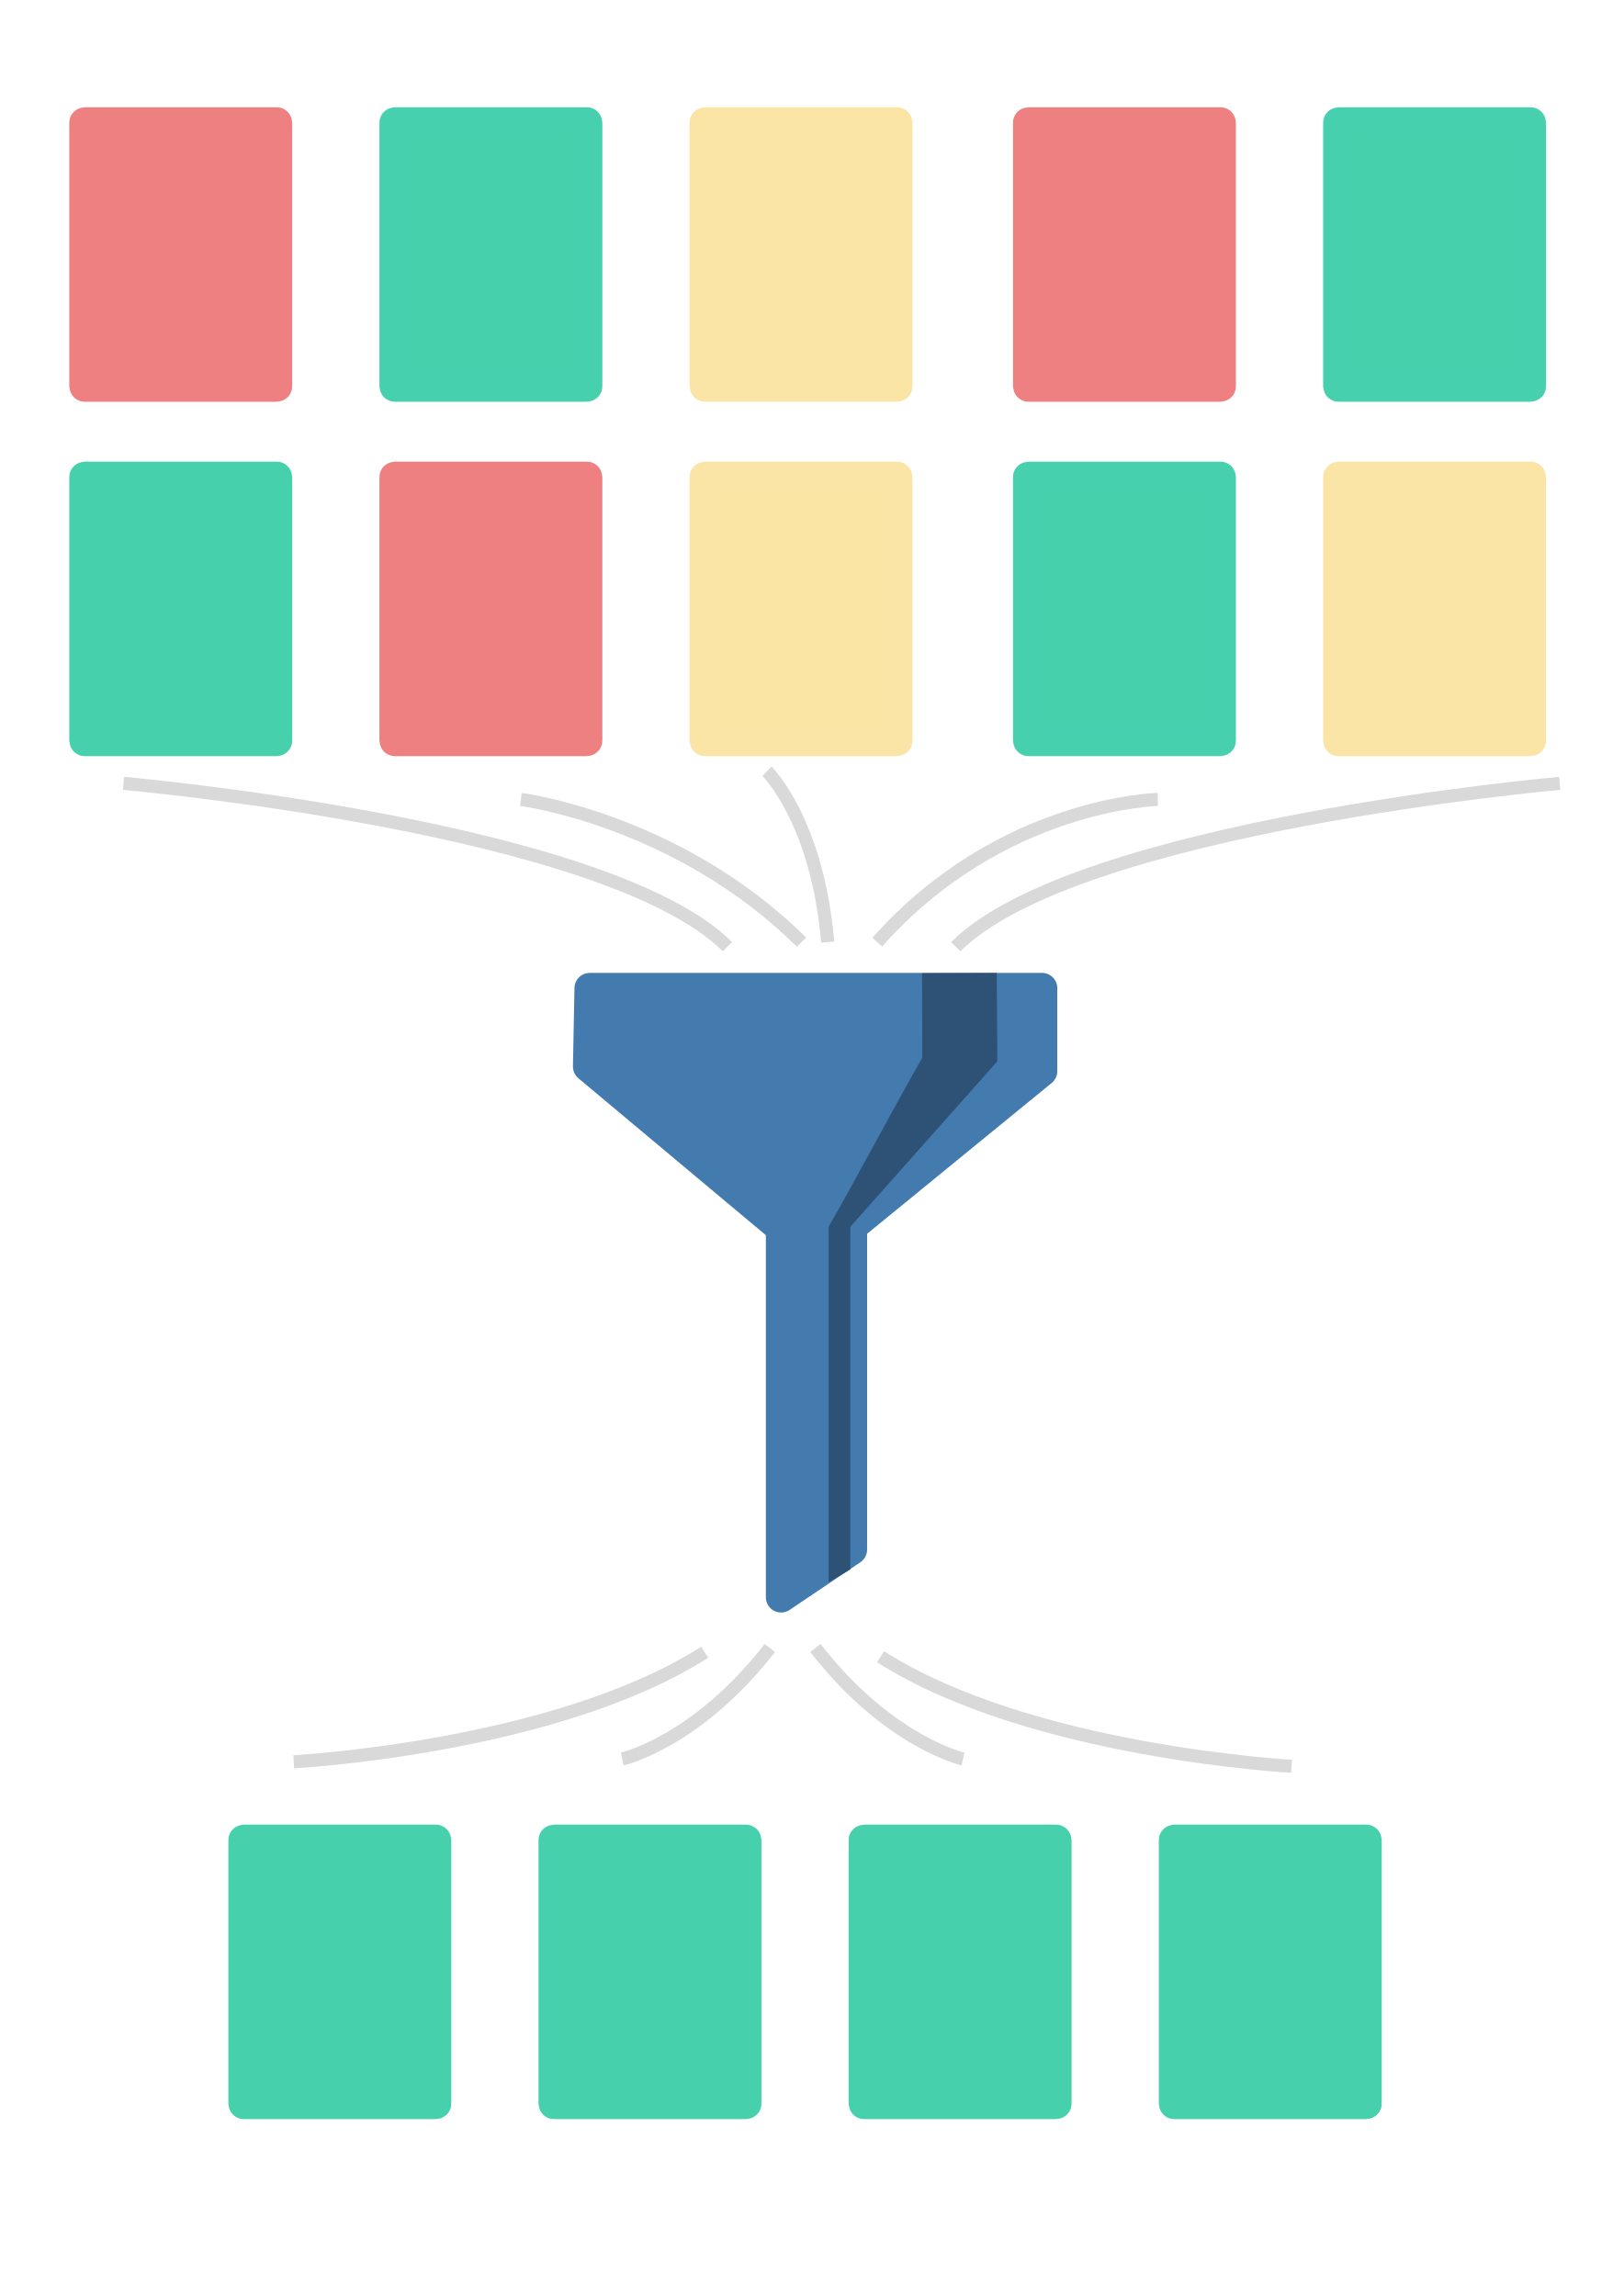
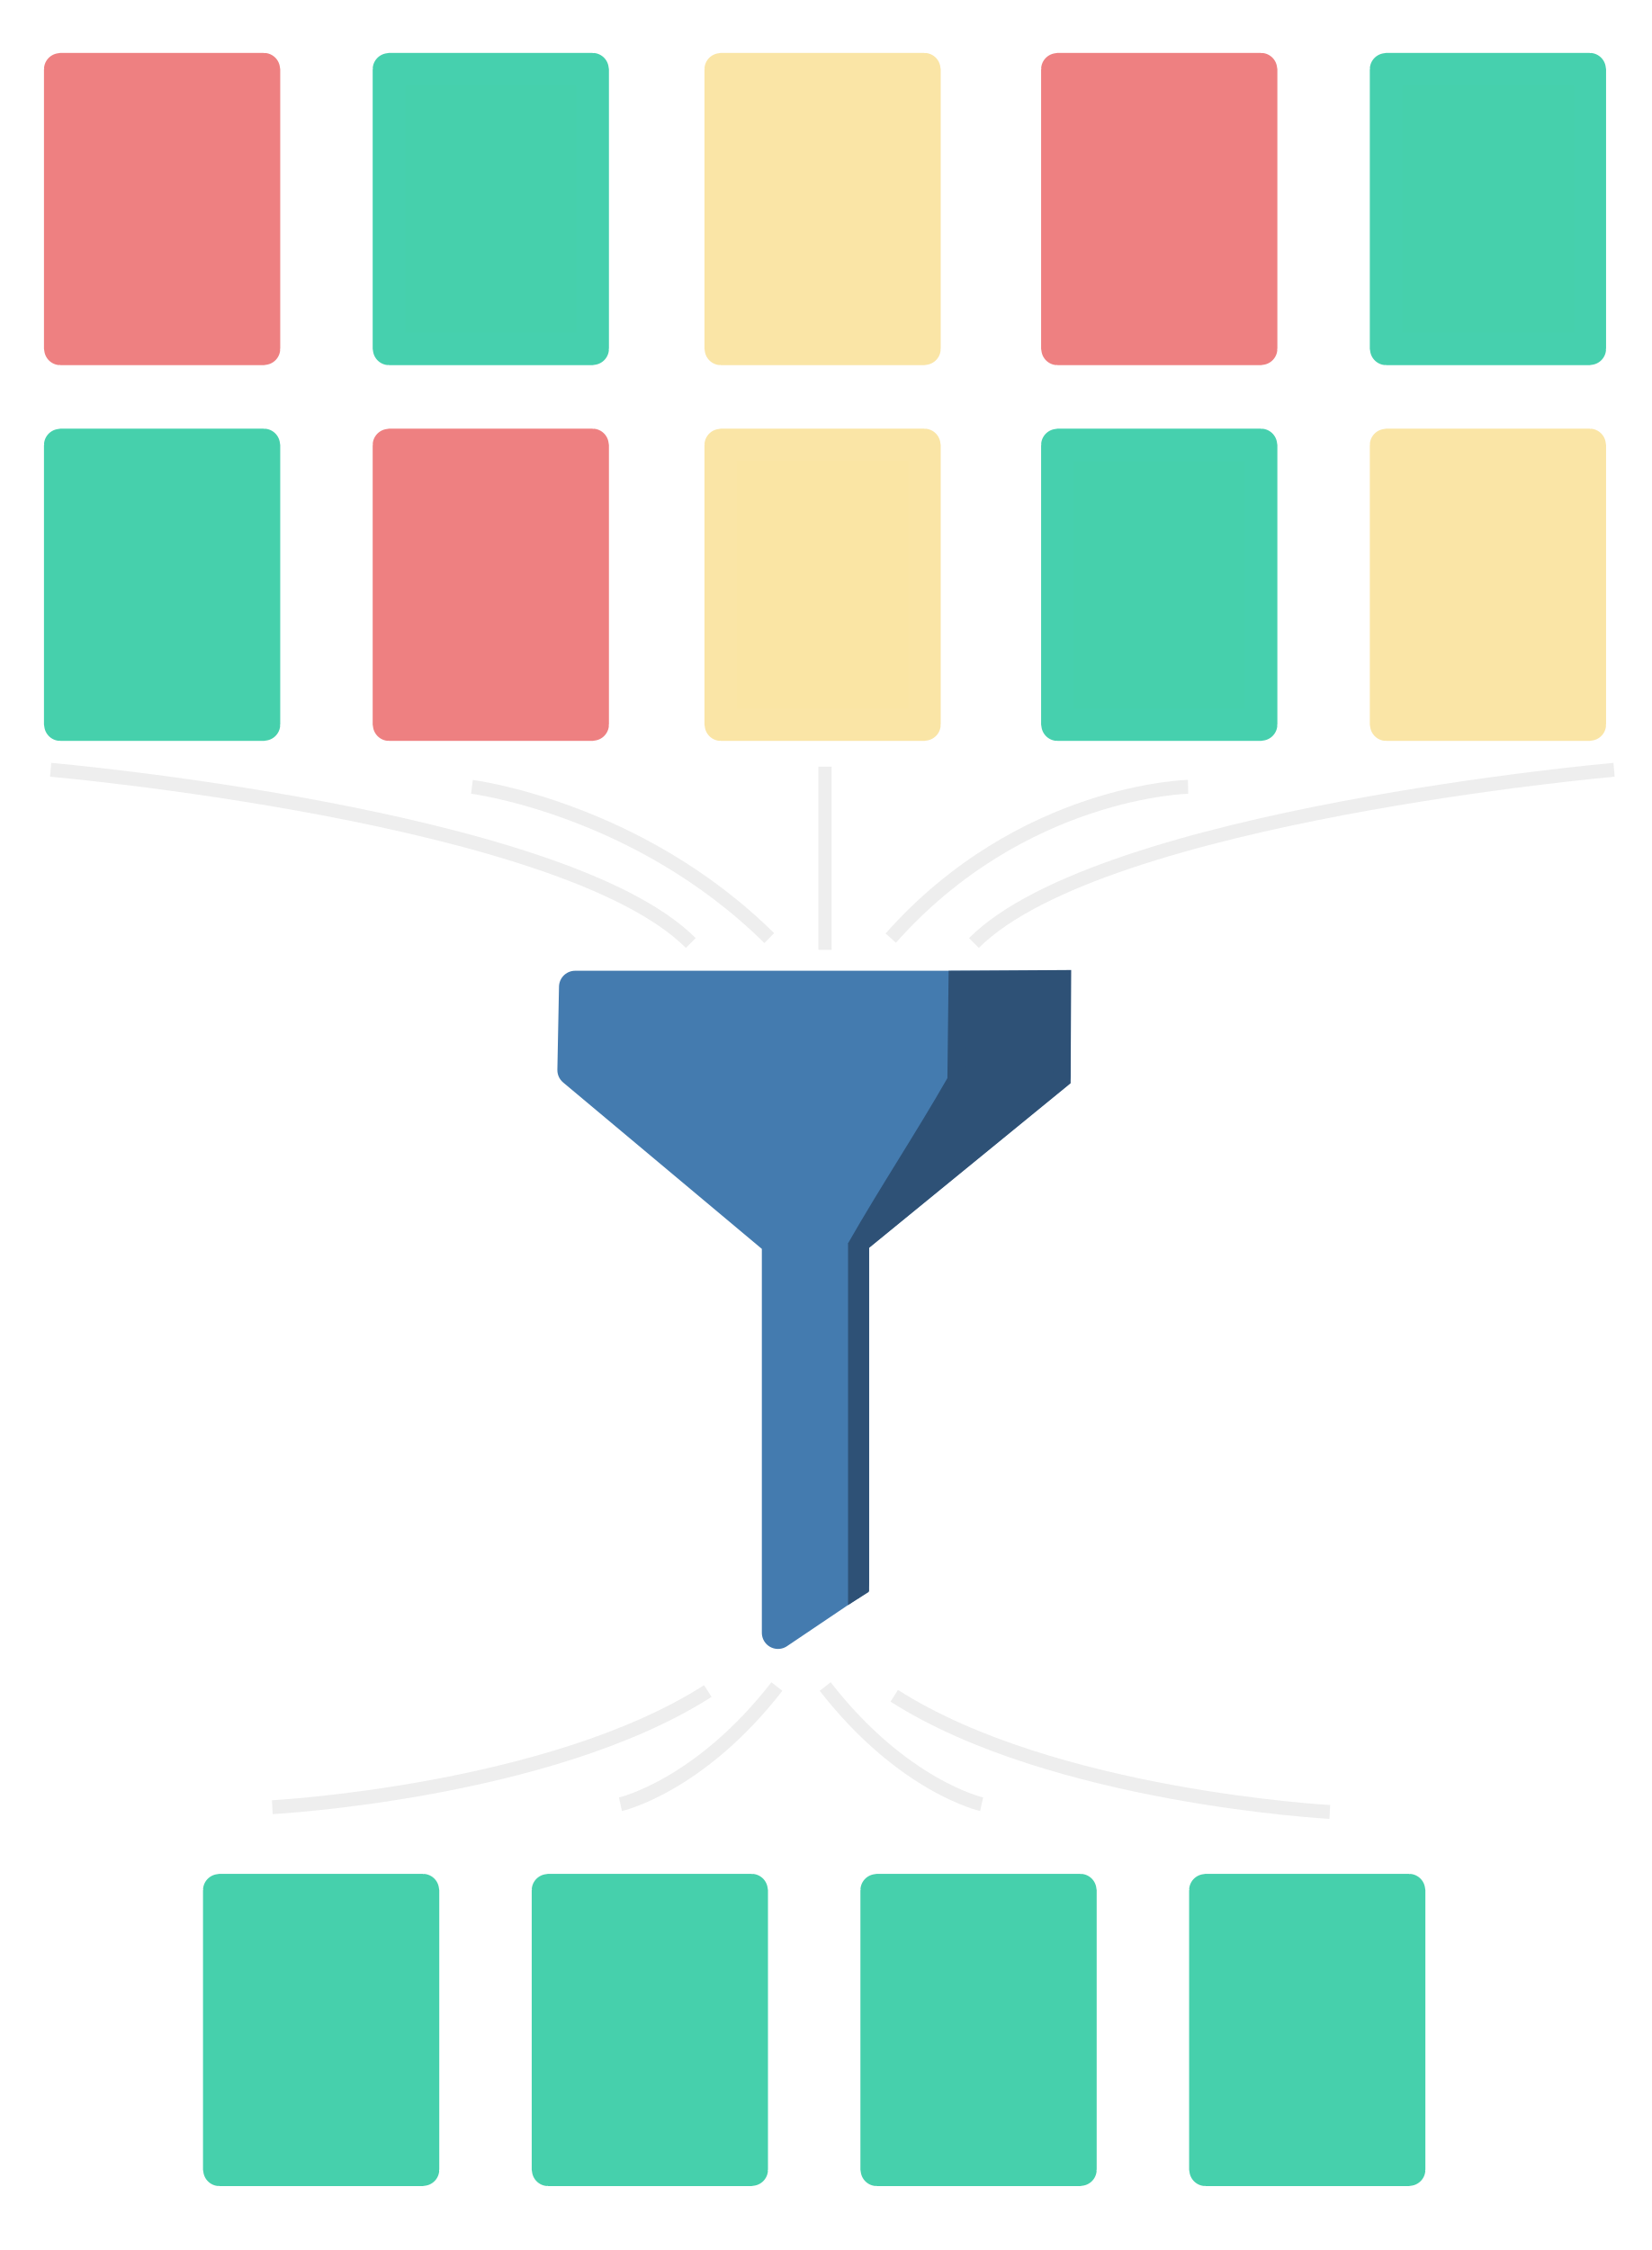
- <svg xmlns="http://www.w3.org/2000/svg" xmlns:ns1="http://www.openswatchbook.org/uri/2009/osb" xmlns:xlink="http://www.w3.org/1999/xlink" width="420mm" height="594mm" viewBox="0 0 420 594" version="1.1" id="svg8">
+ <svg xmlns="http://www.w3.org/2000/svg" xmlns:ns1="http://www.openswatchbook.org/uri/2009/osb" xmlns:xlink="http://www.w3.org/1999/xlink" width="403mm" height="549mm" viewBox="0 0 403 549" version="1.1" id="svg8">
  <defs id="defs2">
    <linearGradient id="linearGradient2931" ns1:paint="solid">
      <stop style="stop-color:#447baf;stop-opacity:1;" offset="0" id="stop2929" />
    </linearGradient>
    <linearGradient id="linearGradient2897" ns1:paint="solid">
      <stop style="stop-color:#60b3ff;stop-opacity:1;" offset="0" id="stop2895" />
    </linearGradient>
    <linearGradient xlink:href="#linearGradient2931" id="linearGradient2933" x1="81.476" y1="163.106" x2="135.683" y2="163.106" gradientUnits="userSpaceOnUse" />
-     <linearGradient xlink:href="#linearGradient2931" id="linearGradient2947" gradientUnits="userSpaceOnUse" x1="81.476" y1="163.106" x2="135.683" y2="163.106" gradientTransform="matrix(2.165762,0,0,2.165762,-24.31615,-315.8109)" />
+     <linearGradient xlink:href="#linearGradient2931" id="linearGradient2947" gradientUnits="userSpaceOnUse" x1="81.476" y1="163.106" x2="135.683" y2="163.106" gradientTransform="matrix(2.165762,0,0,2.165762,-36.48699,-285.6483)" />
    <clipPath clipPathUnits="userSpaceOnUse" id="clipPath2975">
-       <path clip-path="none" id="path2977" d="m 80.078,126.721 h 54.024 v 9.923 l -22.712,18.559 v 38.588 l -7.132,4.807 -1.32,0.89 V 155.387 L 79.894,136.093 Z" style="fill:url(#linearGradient2979);fill-opacity:1;fill-rule:evenodd;stroke:#447baf;stroke-width:3.639;stroke-linecap:round;stroke-linejoin:round;stroke-miterlimit:4;stroke-dasharray:none;stroke-opacity:1;paint-order:fill markers stroke" />
+       <path clip-path="none" id="path2977" d="m 80.078,126.721 h 54.024 v 9.923 l -23.574,17.869 c 2.925,9.702 1.544,33.898 -1.086,40.186 l -2.716,1.848 -2.469,2.052 -1.32,0.89 V 155.387 L 79.894,136.093 Z" style="fill:url(#linearGradient2979);fill-opacity:1;fill-rule:evenodd;stroke:#447baf;stroke-width:3.639;stroke-linecap:round;stroke-linejoin:round;stroke-miterlimit:4;stroke-dasharray:none;stroke-opacity:1;paint-order:fill markers stroke" />
    </clipPath>
    <linearGradient xlink:href="#linearGradient2931" id="linearGradient2979" gradientUnits="userSpaceOnUse" gradientTransform="translate(-1.581299,-0.00206706)" x1="81.476" y1="163.106" x2="135.683" y2="163.106" />
  </defs>
-   <g id="layer1" transform="translate(0,297)">
-     <path style="fill:url(#linearGradient2947);fill-opacity:1;fill-rule:evenodd;stroke:#447baf;stroke-width:7.881;stroke-linecap:round;stroke-linejoin:round;stroke-miterlimit:4;stroke-dasharray:none;stroke-opacity:1;paint-order:fill markers stroke" d="m 152.539,-41.359 h 117.003 v 21.49 l -49.189,40.195 v 83.573 l -15.447,10.41 -2.859,1.927 V 20.724 l -49.905,-41.787 z" id="path815" clip-path="none" />
-     <rect style="opacity:1;fill:#ee8081;fill-opacity:1;stroke:#ee8081;stroke-width:7.881;stroke-linecap:round;stroke-linejoin:round;stroke-miterlimit:4;stroke-dasharray:none;stroke-opacity:1;paint-order:fill markers stroke" id="rect817" width="49.78" height="68.303" x="21.861" y="-265.31" ry="0.052" />
-     <rect ry="0.052" y="-265.31" x="102.085" height="68.303" width="49.78" id="rect819" style="opacity:1;fill:#46d0ac;fill-opacity:1;stroke:#46d0ae;stroke-width:7.881;stroke-linecap:round;stroke-linejoin:round;stroke-miterlimit:4;stroke-dasharray:none;stroke-opacity:1;paint-order:fill markers stroke" />
-     <rect style="opacity:1;fill:#fae5a6;fill-opacity:1;stroke:#fae5a6;stroke-width:7.881;stroke-linecap:round;stroke-linejoin:round;stroke-miterlimit:4;stroke-dasharray:none;stroke-opacity:1;paint-order:fill markers stroke" id="rect821" width="49.78" height="68.303" x="182.308" y="-265.31" ry="0.052" />
-     <rect ry="0.052" y="-265.31" x="265.97" height="68.303" width="49.78" id="rect823" style="opacity:1;fill:#ee8081;fill-opacity:1;stroke:#ee8081;stroke-width:7.881;stroke-linecap:round;stroke-linejoin:round;stroke-miterlimit:4;stroke-dasharray:none;stroke-opacity:1;paint-order:fill markers stroke" />
-     <rect style="opacity:1;fill:#46d0ac;fill-opacity:1;stroke:#46d0ae;stroke-width:7.881;stroke-linecap:round;stroke-linejoin:round;stroke-miterlimit:4;stroke-dasharray:none;stroke-opacity:1;paint-order:fill markers stroke" id="rect825" width="49.78" height="68.303" x="346.193" y="-265.31" ry="0.052" />
-     <rect ry="0.052" y="-173.626" x="21.861" height="68.303" width="49.78" id="rect833" style="opacity:1;fill:#46d0ac;fill-opacity:1;stroke:#46d0ac;stroke-width:7.881;stroke-linecap:round;stroke-linejoin:round;stroke-miterlimit:4;stroke-dasharray:none;stroke-opacity:1;paint-order:fill markers stroke" />
-     <rect style="opacity:1;fill:#ee8081;fill-opacity:1;stroke:#ee8081;stroke-width:7.881;stroke-linecap:round;stroke-linejoin:round;stroke-miterlimit:4;stroke-dasharray:none;stroke-opacity:1;paint-order:fill markers stroke" id="rect835" width="49.78" height="68.303" x="102.085" y="-173.626" ry="0.052" />
-     <rect ry="0.052" y="-173.626" x="182.308" height="68.303" width="49.78" id="rect837" style="opacity:1;fill:#fae5a4;fill-opacity:1;stroke:#fae5a6;stroke-width:7.881;stroke-linecap:round;stroke-linejoin:round;stroke-miterlimit:4;stroke-dasharray:none;stroke-opacity:1;paint-order:fill markers stroke" />
-     <rect style="opacity:1;fill:#46d0ac;fill-opacity:1;stroke:#46d0ae;stroke-width:7.881;stroke-linecap:round;stroke-linejoin:round;stroke-miterlimit:4;stroke-dasharray:none;stroke-opacity:1;paint-order:fill markers stroke" id="rect839" width="49.78" height="68.303" x="265.97" y="-173.626" ry="0.052" />
-     <rect ry="0.052" y="-173.626" x="346.193" height="68.303" width="49.78" id="rect841" style="opacity:1;fill:#fae5a6;fill-opacity:1;stroke:#fae5a6;stroke-width:7.881;stroke-linecap:round;stroke-linejoin:round;stroke-miterlimit:4;stroke-dasharray:none;stroke-opacity:1;paint-order:fill markers stroke" />
-     <path style="fill:#000000;fill-opacity:0;fill-rule:evenodd;stroke:#000000;stroke-width:3.389;stroke-linecap:butt;stroke-linejoin:miter;stroke-miterlimit:4;stroke-dasharray:none;stroke-opacity:0.15" d="m 31.941,-94.335 c 0,0 124.972,11.005 156.229,42.263" id="path843" />
-     <path style="fill:#000000;fill-opacity:0;fill-rule:evenodd;stroke:#000000;stroke-width:3.389;stroke-linecap:butt;stroke-linejoin:miter;stroke-miterlimit:4;stroke-dasharray:none;stroke-opacity:0.15" d="m 134.756,-90.178 c 0,0 40.418,5.138 72.566,36.911" id="path845" />
-     <path id="path847" d="m 403.449,-94.335 c 0,0 -124.972,11.005 -156.229,42.263" style="fill:#000000;fill-opacity:0;fill-rule:evenodd;stroke:#000000;stroke-width:3.389;stroke-linecap:butt;stroke-linejoin:miter;stroke-miterlimit:4;stroke-dasharray:none;stroke-opacity:0.15" />
-     <path id="path849" d="m 299.488,-90.178 c 0,0 -40.521,0.819 -72.566,36.911" style="fill:#000000;fill-opacity:0;fill-rule:evenodd;stroke:#000000;stroke-width:3.389;stroke-linecap:butt;stroke-linejoin:miter;stroke-miterlimit:4;stroke-dasharray:none;stroke-opacity:0.15" />
-     <path id="path853" d="m 198.385,-97.463 c 0,0 12.96,12.564 15.721,44.196" style="fill:#000000;fill-opacity:0;fill-rule:evenodd;stroke:#000000;stroke-width:3.389;stroke-linecap:butt;stroke-linejoin:miter;stroke-miterlimit:4;stroke-dasharray:none;stroke-opacity:0.15" />
-     <rect ry="0.052" y="178.996" x="63.011" height="68.303" width="49.78" id="rect833-9" style="opacity:1;fill:#46d0ac;fill-opacity:1;stroke:#46d0ac;stroke-width:7.881;stroke-linecap:round;stroke-linejoin:round;stroke-miterlimit:4;stroke-dasharray:none;stroke-opacity:1;paint-order:fill markers stroke" />
-     <path style="fill:#2e5176;fill-opacity:1;fill-rule:evenodd;stroke:#2e5176;stroke-width:4.242;stroke-linecap:butt;stroke-linejoin:miter;stroke-miterlimit:4;stroke-dasharray:none;stroke-opacity:1" d="m 216.179,21.438 c 8.222,-14.364 16.296,-29.897 24.518,-44.262 l -0.064,-20.277 15.089,-0.056 0.134,19.931 z" id="path1403" />
-     <path style="fill:none;fill-rule:evenodd;stroke:#000000;stroke-width:3.389;stroke-linecap:butt;stroke-linejoin:miter;stroke-miterlimit:4;stroke-dasharray:none;stroke-opacity:1" d="M 426.886,-46.737 Z" id="path1405" />
-     <rect style="opacity:1;fill:#2e5176;fill-opacity:1;stroke:#2e5176;stroke-width:2.192;stroke-linecap:butt;stroke-linejoin:miter;stroke-miterlimit:4;stroke-dasharray:none;stroke-opacity:1;paint-order:fill markers stroke" id="rect1413" width="0.061" height="44.404" x="108.335" y="155.869" ry="0" clip-path="url(#clipPath2975)" transform="matrix(2.495012,0,0,2.199409,-53.22214,-320.032)" />
-     <path id="path1415" d="m 75.982,158.794 c 0,0 67.669,-3.638 106.294,-28.346" style="fill:#000000;fill-opacity:0;fill-rule:evenodd;stroke:#000000;stroke-width:3.389;stroke-linecap:butt;stroke-linejoin:miter;stroke-miterlimit:4;stroke-dasharray:none;stroke-opacity:0.15" />
-     <path id="path1417" d="m 160.952,158.075 c 0,0 19.216,-4.32 38.184,-28.725" style="fill:#000000;fill-opacity:0;fill-rule:evenodd;stroke:#000000;stroke-width:3.389;stroke-linecap:butt;stroke-linejoin:miter;stroke-miterlimit:4;stroke-dasharray:none;stroke-opacity:0.15" />
-     <path style="fill:#000000;fill-opacity:0;fill-rule:evenodd;stroke:#000000;stroke-width:3.389;stroke-linecap:butt;stroke-linejoin:miter;stroke-miterlimit:4;stroke-dasharray:none;stroke-opacity:0.15" d="m 334.073,159.952 c 0,0 -67.669,-3.638 -106.294,-28.346" id="path1427" />
-     <path style="fill:#000000;fill-opacity:0;fill-rule:evenodd;stroke:#000000;stroke-width:3.389;stroke-linecap:butt;stroke-linejoin:miter;stroke-miterlimit:4;stroke-dasharray:none;stroke-opacity:0.15" d="m 249.103,158.075 c 0,0 -19.216,-4.32 -38.184,-28.725" id="path1429" />
-     <rect style="opacity:1;fill:#46d0ac;fill-opacity:1;stroke:#46d0ac;stroke-width:7.881;stroke-linecap:round;stroke-linejoin:round;stroke-miterlimit:4;stroke-dasharray:none;stroke-opacity:1;paint-order:fill markers stroke" id="rect1431" width="49.78" height="68.303" x="143.235" y="178.996" ry="0.052" />
-     <rect ry="0.052" y="178.996" x="223.458" height="68.303" width="49.78" id="rect1433" style="opacity:1;fill:#46d0ac;fill-opacity:1;stroke:#46d0ac;stroke-width:7.881;stroke-linecap:round;stroke-linejoin:round;stroke-miterlimit:4;stroke-dasharray:none;stroke-opacity:1;paint-order:fill markers stroke" />
-     <rect style="opacity:1;fill:#46d0ac;fill-opacity:1;stroke:#46d0ac;stroke-width:7.881;stroke-linecap:round;stroke-linejoin:round;stroke-miterlimit:4;stroke-dasharray:none;stroke-opacity:1;paint-order:fill markers stroke" id="rect1435" width="49.78" height="68.303" x="303.682" y="178.996" ry="0.052" />
+   <g id="layer1" transform="translate(0,252)">
+     <path style="fill:url(#linearGradient2947);fill-opacity:1;fill-rule:evenodd;stroke:#447baf;stroke-width:7.881;stroke-linecap:round;stroke-linejoin:round;stroke-miterlimit:4;stroke-dasharray:none;stroke-opacity:1;paint-order:fill markers stroke" d="m 140.368,-11.196 h 117.003 v 21.49 l -49.189,40.195 v 83.573 l -15.447,10.41 -2.859,1.927 V 50.887 L 139.97,9.1 Z" id="path815" clip-path="none" />
+     <rect style="opacity:1;fill:#ee8081;fill-opacity:1;stroke:#ee8081;stroke-width:7.881;stroke-linecap:round;stroke-linejoin:round;stroke-miterlimit:4;stroke-dasharray:none;stroke-opacity:1;paint-order:fill markers stroke" id="rect817" width="49.78" height="68.303" x="14.672" y="-235.147" ry="0.052" />
+     <rect ry="0.052" y="-235.147" x="94.896" height="68.303" width="49.78" id="rect819" style="opacity:1;fill:#46d0ac;fill-opacity:1;stroke:#46d0ae;stroke-width:7.881;stroke-linecap:round;stroke-linejoin:round;stroke-miterlimit:4;stroke-dasharray:none;stroke-opacity:1;paint-order:fill markers stroke" />
+     <rect style="opacity:1;fill:#fae5a6;fill-opacity:1;stroke:#fae5a6;stroke-width:7.881;stroke-linecap:round;stroke-linejoin:round;stroke-miterlimit:4;stroke-dasharray:none;stroke-opacity:1;paint-order:fill markers stroke" id="rect821" width="49.78" height="68.303" x="175.868" y="-235.147" ry="0.052" />
+     <rect ry="0.052" y="-235.147" x="258.032" height="68.303" width="49.78" id="rect823" style="opacity:1;fill:#ee8081;fill-opacity:1;stroke:#ee8081;stroke-width:7.881;stroke-linecap:round;stroke-linejoin:round;stroke-miterlimit:4;stroke-dasharray:none;stroke-opacity:1;paint-order:fill markers stroke" />
+     <rect style="opacity:1;fill:#46d0ac;fill-opacity:1;stroke:#46d0ae;stroke-width:7.881;stroke-linecap:round;stroke-linejoin:round;stroke-miterlimit:4;stroke-dasharray:none;stroke-opacity:1;paint-order:fill markers stroke" id="rect825" width="49.78" height="68.303" x="338.256" y="-235.147" ry="0.052" />
+     <rect ry="0.052" y="-143.464" x="14.672" height="68.303" width="49.78" id="rect833" style="opacity:1;fill:#46d0ac;fill-opacity:1;stroke:#46d0ac;stroke-width:7.881;stroke-linecap:round;stroke-linejoin:round;stroke-miterlimit:4;stroke-dasharray:none;stroke-opacity:1;paint-order:fill markers stroke" />
+     <rect style="opacity:1;fill:#ee8081;fill-opacity:1;stroke:#ee8081;stroke-width:7.881;stroke-linecap:round;stroke-linejoin:round;stroke-miterlimit:4;stroke-dasharray:none;stroke-opacity:1;paint-order:fill markers stroke" id="rect835" width="49.78" height="68.303" x="94.896" y="-143.464" ry="0.052" />
+     <rect ry="0.052" y="-143.464" x="175.868" height="68.303" width="49.78" id="rect837" style="opacity:1;fill:#fae5a4;fill-opacity:1;stroke:#fae5a6;stroke-width:7.881;stroke-linecap:round;stroke-linejoin:round;stroke-miterlimit:4;stroke-dasharray:none;stroke-opacity:1;paint-order:fill markers stroke" />
+     <rect style="opacity:1;fill:#46d0ac;fill-opacity:1;stroke:#46d0ae;stroke-width:7.881;stroke-linecap:round;stroke-linejoin:round;stroke-miterlimit:4;stroke-dasharray:none;stroke-opacity:1;paint-order:fill markers stroke" id="rect839" width="49.78" height="68.303" x="258.032" y="-143.464" ry="0.052" />
+     <rect ry="0.052" y="-143.464" x="338.256" height="68.303" width="49.78" id="rect841" style="opacity:1;fill:#fae5a6;fill-opacity:1;stroke:#fae5a6;stroke-width:7.881;stroke-linecap:round;stroke-linejoin:round;stroke-miterlimit:4;stroke-dasharray:none;stroke-opacity:1;paint-order:fill markers stroke" />
+     <path style="fill:#000000;fill-opacity:0;fill-rule:evenodd;stroke:#919191;stroke-width:3.389;stroke-linecap:butt;stroke-linejoin:miter;stroke-miterlimit:4;stroke-dasharray:none;stroke-opacity:0.15" d="m 12.362,-64.173 c 0,0 124.972,11.005 156.229,42.263" id="path843" />
+     <path style="fill:#000000;fill-opacity:0;fill-rule:evenodd;stroke:#919191;stroke-width:3.389;stroke-linecap:butt;stroke-linejoin:miter;stroke-miterlimit:4;stroke-dasharray:none;stroke-opacity:0.15" d="m 115.177,-60.015 c 0,0 40.418,5.138 72.566,36.911" id="path845" />
+     <path id="path847" d="m 393.924,-64.173 c 0,0 -124.972,11.005 -156.229,42.263" style="fill:#000000;fill-opacity:0;fill-rule:evenodd;stroke:#919191;stroke-width:3.389;stroke-linecap:butt;stroke-linejoin:miter;stroke-miterlimit:4;stroke-dasharray:none;stroke-opacity:0.15" />
+     <path id="path849" d="m 289.962,-60.015 c 0,0 -40.521,0.819 -72.566,36.911" style="fill:#000000;fill-opacity:0;fill-rule:evenodd;stroke:#919191;stroke-width:3.389;stroke-linecap:butt;stroke-linejoin:miter;stroke-miterlimit:4;stroke-dasharray:none;stroke-opacity:0.15" />
+     <rect ry="0.052" y="209.158" x="53.486" height="68.303" width="49.78" id="rect833-9" style="opacity:1;fill:#46d0ac;fill-opacity:1;stroke:#46d0ac;stroke-width:7.881;stroke-linecap:round;stroke-linejoin:round;stroke-miterlimit:4;stroke-dasharray:none;stroke-opacity:1;paint-order:fill markers stroke" />
+     <path style="fill:#2e5176;fill-opacity:1;fill-rule:evenodd;stroke:#2e5176;stroke-width:4.242;stroke-linecap:butt;stroke-linejoin:miter;stroke-miterlimit:4;stroke-dasharray:none;stroke-opacity:1" d="m 208.794,52.454 c 8.222,-14.364 16.32,-26.448 24.542,-40.812 l 0.282,-24.662 25.682,-0.16 -0.119,24.488 z" id="path1403" />
+     <path style="fill:none;fill-rule:evenodd;stroke:#000000;stroke-width:3.389;stroke-linecap:butt;stroke-linejoin:miter;stroke-miterlimit:4;stroke-dasharray:none;stroke-opacity:1" d="M 414.715,-16.574 Z" id="path1405" />
+     <rect style="opacity:1;fill:#2e5176;fill-opacity:1;stroke:#2e5176;stroke-width:2.192;stroke-linecap:butt;stroke-linejoin:miter;stroke-miterlimit:4;stroke-dasharray:none;stroke-opacity:1;paint-order:fill markers stroke" id="rect1413" width="0.061" height="44.404" x="108.335" y="155.869" ry="0" clip-path="url(#clipPath2975)" transform="matrix(2.283686,0,0,2.131072,-37.92585,-278.4726)" />
+     <path id="path1415" d="m 66.457,188.957 c 0,0 67.669,-3.638 106.294,-28.346" style="fill:#000000;fill-opacity:0;fill-rule:evenodd;stroke:#919191;stroke-width:3.389;stroke-linecap:butt;stroke-linejoin:miter;stroke-miterlimit:4;stroke-dasharray:none;stroke-opacity:0.15" />
+     <path id="path1417" d="m 151.427,188.238 c 0,0 19.216,-4.32 38.184,-28.725" style="fill:#000000;fill-opacity:0;fill-rule:evenodd;stroke:#919191;stroke-width:3.389;stroke-linecap:butt;stroke-linejoin:miter;stroke-miterlimit:4;stroke-dasharray:none;stroke-opacity:0.15" />
+     <path style="fill:#000000;fill-opacity:0;fill-rule:evenodd;stroke:#919191;stroke-width:3.389;stroke-linecap:butt;stroke-linejoin:miter;stroke-miterlimit:4;stroke-dasharray:none;stroke-opacity:0.15" d="m 324.548,190.115 c 0,0 -67.669,-3.638 -106.294,-28.346" id="path1427" />
+     <path style="fill:#000000;fill-opacity:0;fill-rule:evenodd;stroke:#919191;stroke-width:3.389;stroke-linecap:butt;stroke-linejoin:miter;stroke-miterlimit:4;stroke-dasharray:none;stroke-opacity:0.15" d="m 239.578,188.238 c 0,0 -19.216,-4.32 -38.184,-28.725" id="path1429" />
+     <rect style="opacity:1;fill:#46d0ac;fill-opacity:1;stroke:#46d0ac;stroke-width:7.881;stroke-linecap:round;stroke-linejoin:round;stroke-miterlimit:4;stroke-dasharray:none;stroke-opacity:1;paint-order:fill markers stroke" id="rect1431" width="49.78" height="68.303" x="133.71" y="209.158" ry="0.052" />
+     <rect ry="0.052" y="209.158" x="213.933" height="68.303" width="49.78" id="rect1433" style="opacity:1;fill:#46d0ac;fill-opacity:1;stroke:#46d0ac;stroke-width:7.881;stroke-linecap:round;stroke-linejoin:round;stroke-miterlimit:4;stroke-dasharray:none;stroke-opacity:1;paint-order:fill markers stroke" />
+     <rect style="opacity:1;fill:#46d0ac;fill-opacity:1;stroke:#46d0ac;stroke-width:7.881;stroke-linecap:round;stroke-linejoin:round;stroke-miterlimit:4;stroke-dasharray:none;stroke-opacity:1;paint-order:fill markers stroke" id="rect1435" width="49.78" height="68.303" x="294.156" y="209.158" ry="0.052" />
+     <path style="fill:#000000;fill-opacity:0.149;fill-rule:evenodd;stroke:#919191;stroke-width:3.232;stroke-linecap:butt;stroke-linejoin:miter;stroke-miterlimit:4;stroke-dasharray:none;stroke-opacity:0.15" d="m 201.348,-64.95 v 44.707" id="path848" />
  </g>
</svg>
